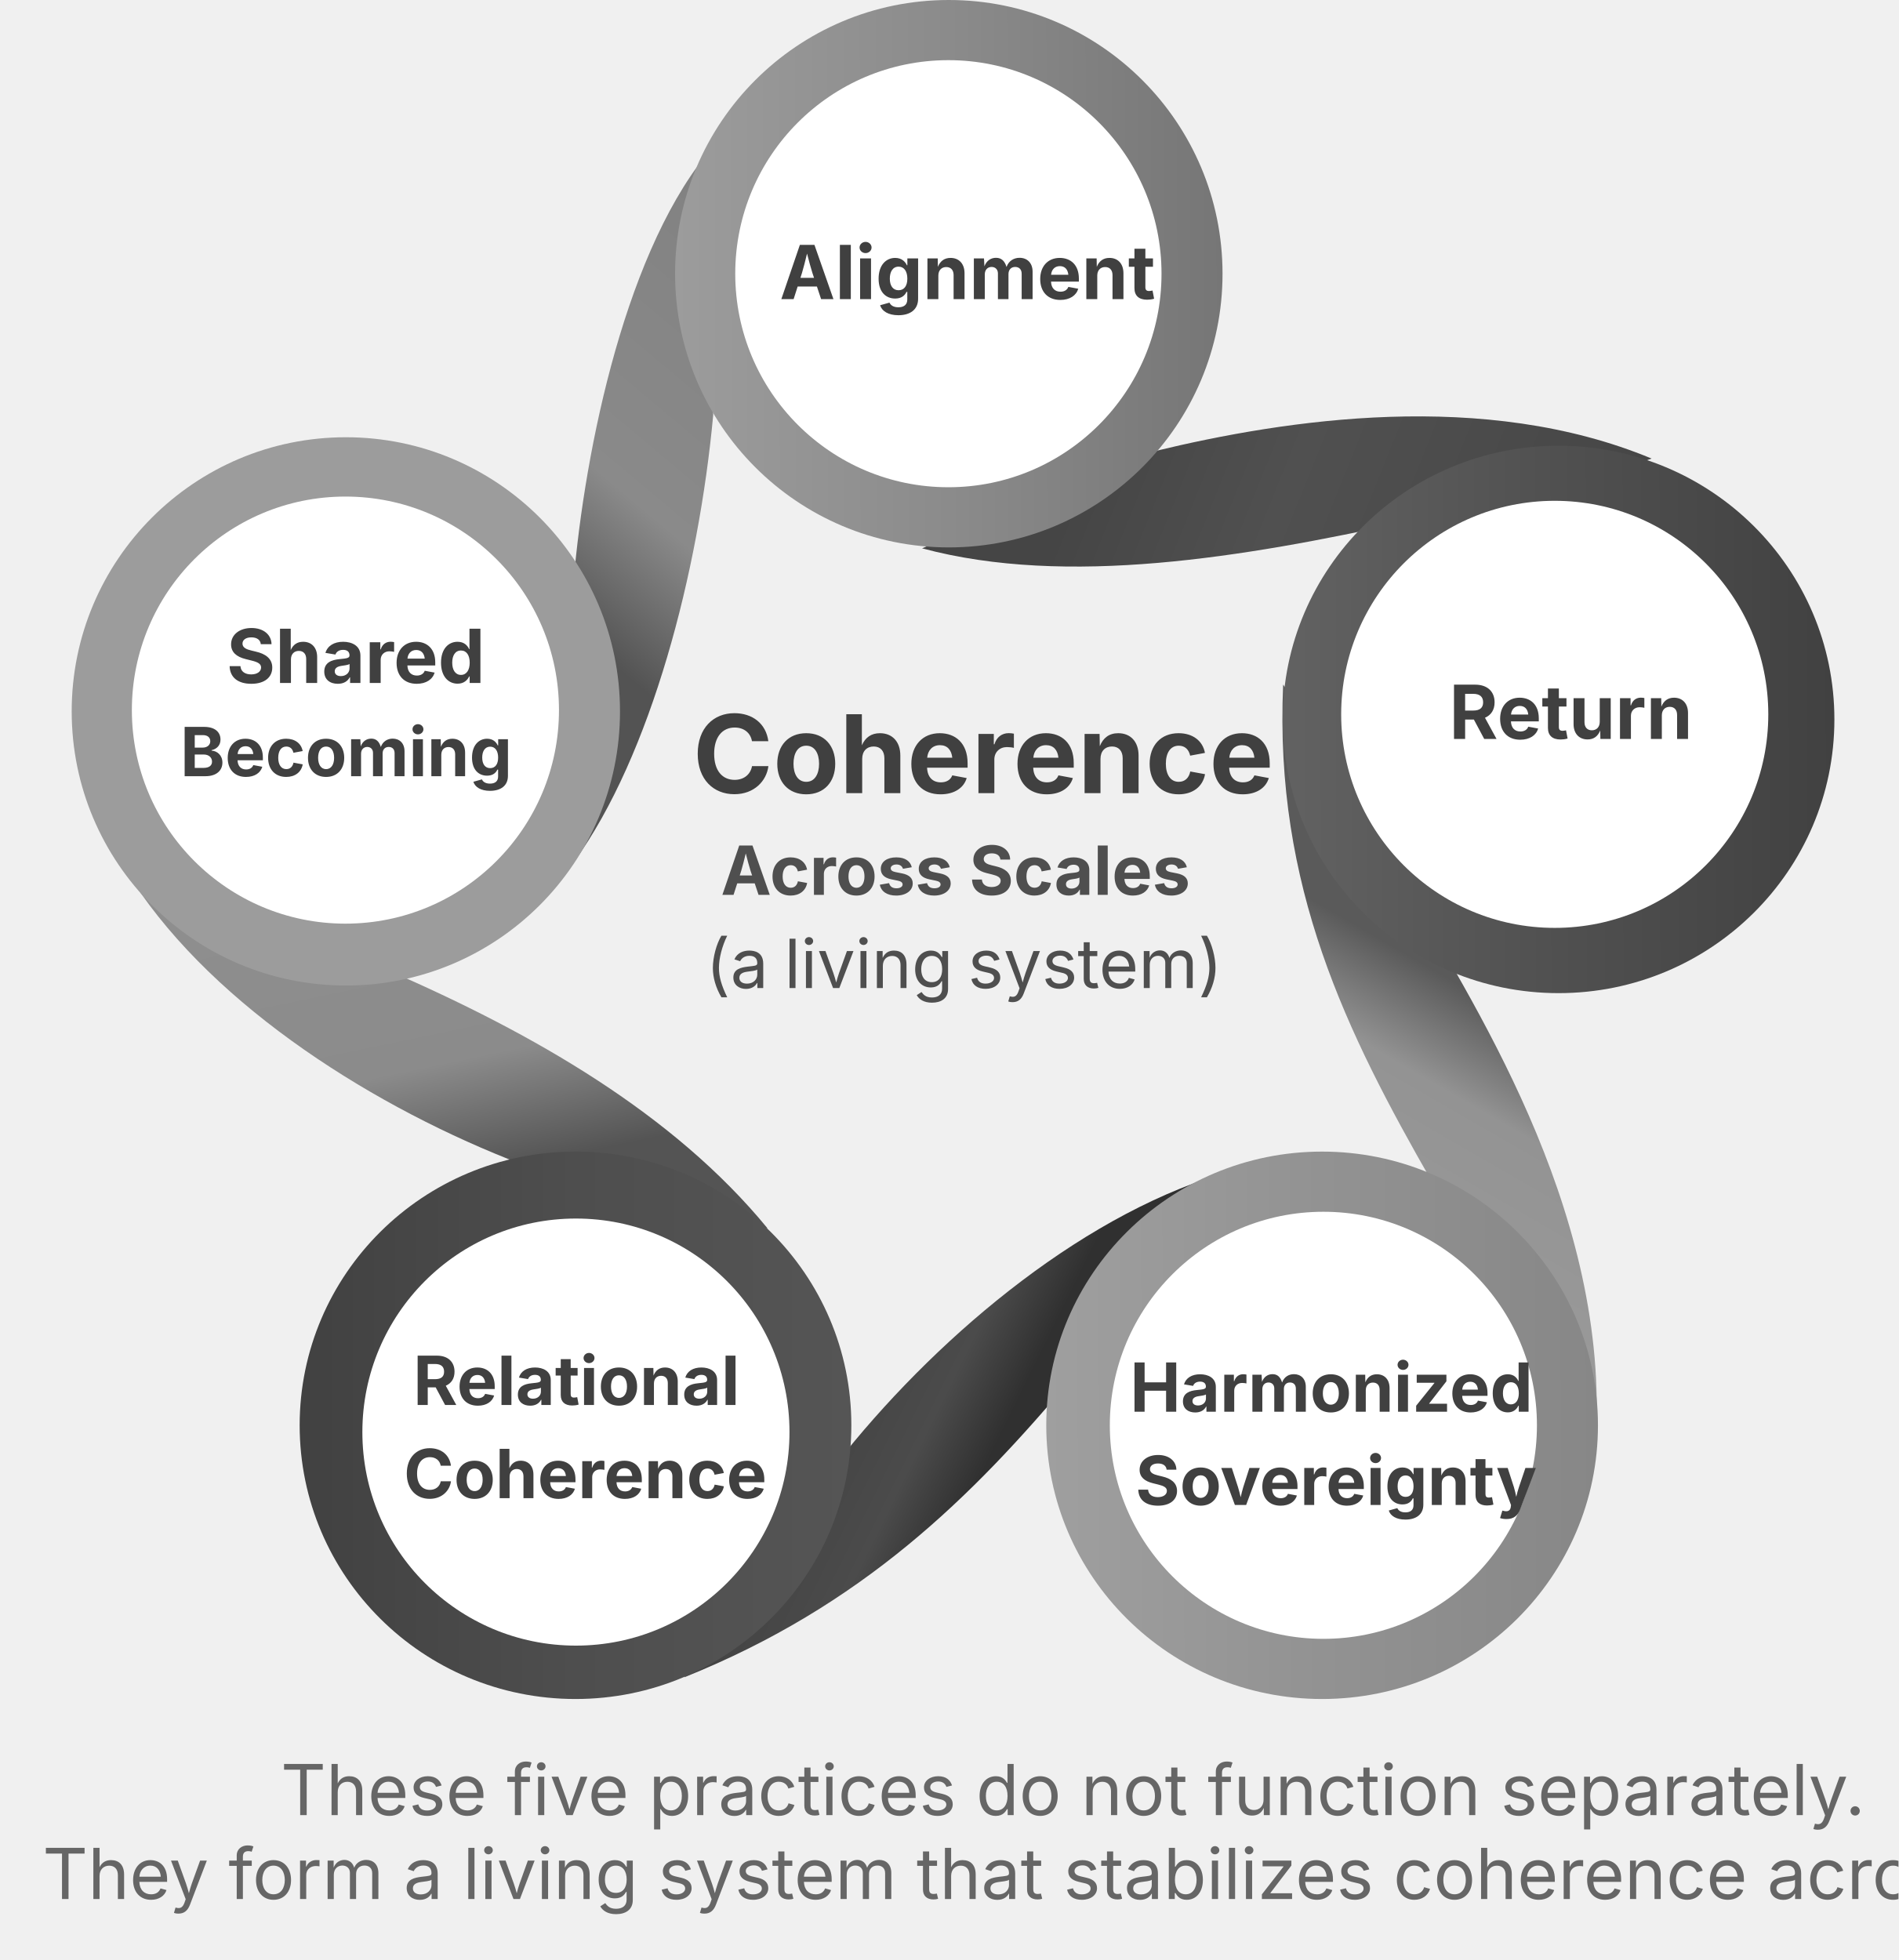
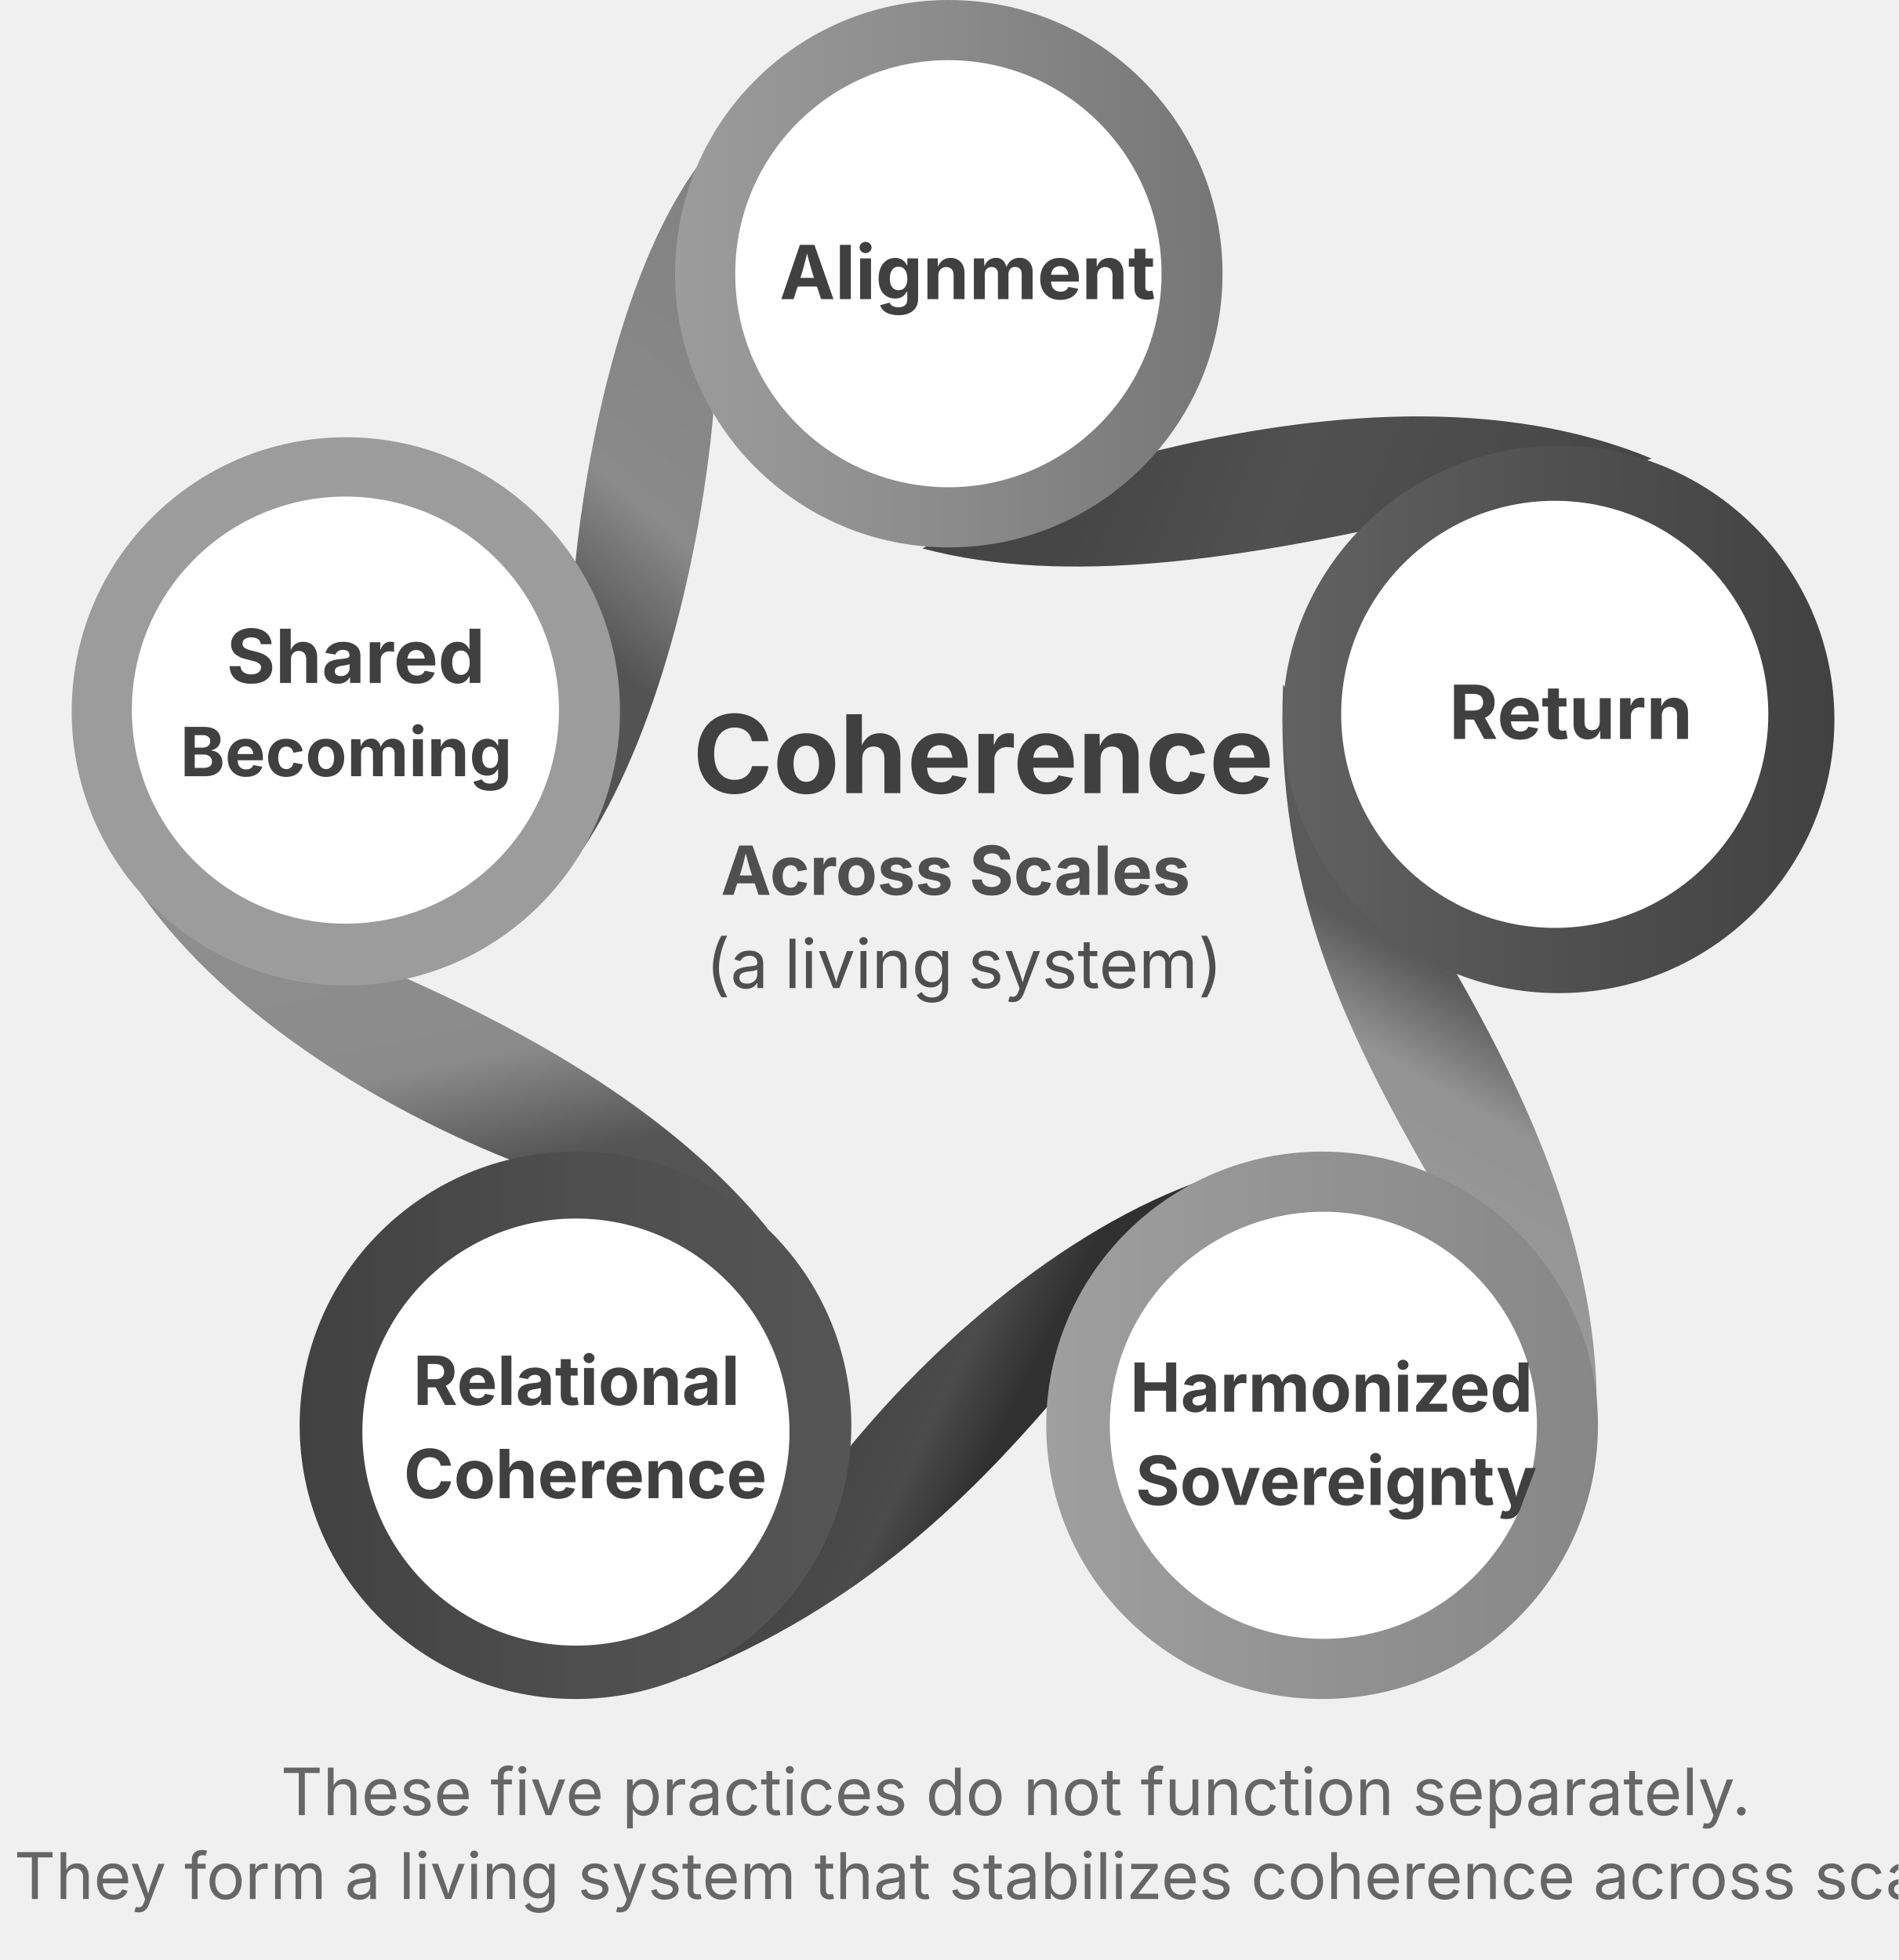
<svg xmlns="http://www.w3.org/2000/svg" viewBox="0 0 2239 2313" width="800" height="826" xml:space="preserve" overflow="hidden">
  <defs>
    <linearGradient x1="2038.91" y1="465.439" x2="2757.57" y2="754.461" gradientUnits="userSpaceOnUse" spreadMethod="reflect" id="fill0">
      <stop offset="0" stop-color="#454545" />
      <stop offset="0.2" stop-color="#454545" />
      <stop offset="0.5" stop-color="#505050" />
      <stop offset="1" stop-color="#464646" />
    </linearGradient>
    <linearGradient x1="1402.37" y1="912.575" x2="1881.63" y2="341.425" gradientUnits="userSpaceOnUse" spreadMethod="reflect" id="fill1">
      <stop offset="0" stop-color="#535353" />
      <stop offset="0.28" stop-color="#535353" />
      <stop offset="0.5" stop-color="#8A8A8A" />
      <stop offset="1" stop-color="#818181" />
    </linearGradient>
    <linearGradient x1="1679.44" y1="350.565" x2="2326.56" y2="349.435" gradientUnits="userSpaceOnUse" spreadMethod="reflect" id="fill2">
      <stop offset="0" stop-color="#9C9C9C" />
      <stop offset="0.5" stop-color="#8B8B8B" />
      <stop offset="1" stop-color="#767676" />
    </linearGradient>
    <linearGradient x1="2428.42" y1="1553.87" x2="2735.02" y2="1022.92" gradientUnits="userSpaceOnUse" spreadMethod="reflect" id="fill3">
      <stop offset="0" stop-color="#9C9C9C" />
      <stop offset="0.47" stop-color="#939393" />
      <stop offset="0.66" stop-color="#5A5A5A" />
      <stop offset="1" stop-color="#5A5A5A" />
    </linearGradient>
    <linearGradient x1="2396.44" y1="876.569" x2="3048.56" y2="875.431" gradientUnits="userSpaceOnUse" spreadMethod="reflect" id="fill4">
      <stop offset="0" stop-color="#626262" />
      <stop offset="0.5" stop-color="#505050" />
      <stop offset="1" stop-color="#414141" />
    </linearGradient>
    <linearGradient x1="1469.97" y1="1559.88" x2="1353.52" y2="1001.43" gradientUnits="userSpaceOnUse" spreadMethod="reflect" id="fill5">
      <stop offset="0" stop-color="#545454" />
      <stop offset="0.26" stop-color="#545454" />
      <stop offset="0.5" stop-color="#8B8B8B" />
      <stop offset="1" stop-color="#8F8F8F" />
    </linearGradient>
    <linearGradient x1="1870.02" y1="1634.82" x2="2158.62" y2="1777.22" gradientUnits="userSpaceOnUse" spreadMethod="reflect" id="fill6">
      <stop offset="0" stop-color="#444444" />
      <stop offset="0.09" stop-color="#444444" />
      <stop offset="0.41" stop-color="#4B4B4B" />
      <stop offset="0.66" stop-color="#303030" />
      <stop offset="1" stop-color="#303030" />
    </linearGradient>
    <linearGradient x1="2117.44" y1="1709.57" x2="2769.56" y2="1708.43" gradientUnits="userSpaceOnUse" spreadMethod="reflect" id="fill7">
      <stop offset="0" stop-color="#9F9F9F" />
      <stop offset="0.5" stop-color="#929292" />
      <stop offset="1" stop-color="#878787" />
    </linearGradient>
    <linearGradient x1="1888" y1="1709" x2="1237" y2="1709" gradientUnits="userSpaceOnUse" spreadMethod="reflect" id="fill8">
      <stop offset="0" stop-color="#555555" />
      <stop offset="0.5" stop-color="#4E4E4E" />
      <stop offset="1" stop-color="#414141" />
    </linearGradient>
  </defs>
  <g transform="translate(-884 -27)">
    <path d="M2832.31 568.146C2634.96 486.051 2401.06 521.873 2245.71 559.484L1971.47 674.076C2142.27 720.014 2352.28 684.361 2541.61 642.898 2641.96 606.715 2731.95 604.329 2832.31 568.146Z" fill="url(#fill0)" fill-rule="evenodd" />
    <path d="M1716.47 210C1616.81 334.279 1570.01 575.995 1559.02 728.778 1564.32 827.973 1555.46 944.805 1560.77 1044 1651.72 918.391 1707.95 701.604 1725 516.706L1716.47 210Z" fill="url(#fill1)" fill-rule="evenodd" />
    <path d="M1680 350C1680 171.612 1824.61 27 2003 27 2181.39 27 2326 171.612 2326 350 2326 528.388 2181.39 673 2003 673 1824.61 673 1680 528.388 1680 350Z" fill="url(#fill2)" fill-rule="evenodd" />
    <path d="M1751 350C1751 210.824 1863.6 98 2002.5 98 2141.4 98 2254 210.824 2254 350 2254 489.176 2141.4 602 2002.5 602 1863.6 602 1751 489.176 1751 350Z" fill="#FFFFFF" fill-rule="evenodd" />
    <path d="M2765.25 1742.34C2788.75 1471.5 2630.67 1225.68 2547.88 1082.42 2490.94 995.83 2454.48 921.406 2397.53 834.817 2386.95 1073.15 2472.29 1245.57 2573.82 1422.78L2765.25 1742.34Z" fill="url(#fill3)" fill-rule="evenodd" />
    <path d="M2397 876C2397 697.612 2542.73 553 2722.5 553 2902.27 553 3048 697.612 3048 876 3048 1054.39 2902.27 1199 2722.5 1199 2542.73 1199 2397 1054.39 2397 876Z" fill="url(#fill4)" fill-rule="evenodd" />
    <path d="M2466 870C2466 730.824 2578.82 618 2718 618 2857.18 618 2970 730.824 2970 870 2970 1009.18 2857.18 1122 2718 1122 2578.82 1122 2466 1009.18 2466 870Z" fill="#FFFFFF" fill-rule="evenodd" />
    <path d="M1040.11 1067.2C1138.22 1216.75 1327.75 1335.5 1499.39 1401.12L1789.14 1476.6C1677.72 1340.82 1511.96 1246.27 1341.6 1172.18 1243.56 1142.9 1138.16 1096.47 1040.11 1067.2Z" fill="url(#fill5)" fill-rule="evenodd" />
    <path d="M2340.55 1407.72C2167.97 1454.69 1996.36 1598.13 1880.81 1741.01L1690.88 2006.38C1900.08 1922.39 2030.53 1794.06 2149.82 1651.1 2208.01 1566.94 2282.35 1491.88 2340.55 1407.72Z" fill="url(#fill6)" fill-rule="evenodd" />
    <path d="M2118 1709C2118 1530.61 2263.73 1386 2443.5 1386 2623.27 1386 2769 1530.61 2769 1709 2769 1887.39 2623.27 2032 2443.5 2032 2263.73 2032 2118 1887.39 2118 1709Z" fill="url(#fill7)" fill-rule="evenodd" />
    <path d="M2193 1709C2193 1569.82 2305.82 1457 2445 1457 2584.18 1457 2697 1569.82 2697 1709 2697 1848.18 2584.18 1961 2445 1961 2305.82 1961 2193 1848.18 2193 1709Z" fill="#FFFFFF" fill-rule="evenodd" />
    <path d="M1237 1709C1237 1530.61 1382.73 1386 1562.5 1386 1742.27 1386 1888 1530.61 1888 1709 1888 1887.39 1742.27 2032 1562.5 2032 1382.73 2032 1237 1887.39 1237 1709Z" fill="url(#fill8)" fill-rule="evenodd" />
    <path d="M1311 1717C1311 1577.82 1423.82 1465 1563 1465 1702.18 1465 1815 1577.82 1815 1717 1815 1856.18 1702.18 1969 1563 1969 1423.82 1969 1311 1856.18 1311 1717Z" fill="#FFFFFF" fill-rule="evenodd" />
    <path d="M968 866.5C968 687.836 1112.84 543 1291.5 543 1470.16 543 1615 687.836 1615 866.5 1615 1045.16 1470.16 1190 1291.5 1190 1112.84 1190 968 1045.16 968 866.5Z" fill="#9C9C9C" fill-rule="evenodd" />
    <path d="M1039 865C1039 725.824 1151.82 613 1291 613 1430.18 613 1543 725.824 1543 865 1543 1004.18 1430.18 1117 1291 1117 1151.82 1117 1039 1004.18 1039 865Z" fill="#FFFFFF" fill-rule="evenodd" />
    <text fill="#404040" font-family="Inter,sans-serif" font-weight="700" font-size="88" transform="matrix(1 0 0 1 1803.28 380)">Alignment</text>
    <text fill="#404040" font-family="Inter,sans-serif" font-weight="700" font-size="88" transform="matrix(1 0 0 1 2593.36 899)">Return</text>
    <text fill="#404040" font-family="Inter,sans-serif" font-weight="700" font-size="80" transform="matrix(1 0 0 1 2216.86 1693)">Harmonized </text>
    <text fill="#404040" font-family="Inter,sans-serif" font-weight="700" font-size="80" transform="matrix(1 0 0 1 2223.26 1803)">Sovereignty</text>
    <text fill="#404040" font-family="Inter,sans-serif" font-weight="700" font-size="80" transform="matrix(1 0 0 1 1370.95 1685)">Relational</text>
    <text fill="#404040" font-family="Inter,sans-serif" font-weight="700" font-size="80" transform="matrix(1 0 0 1 1359.77 1795)">Coherence</text>
    <text fill="#404040" font-family="Inter,sans-serif" font-weight="700" font-size="128" transform="matrix(1 0 0 1 1700.86 963)">Coherence</text>
    <text fill="#4F4F4F" font-family="Inter,sans-serif" font-weight="700" font-size="80" transform="matrix(1 0 0 1 1733.91 1083)">Across Scales</text>
    <text fill="#4F4F4F" font-family="Inter,sans-serif" font-weight="400" font-size="80" transform="matrix(1 0 0 1 1716.08 1193)">(a</text>
    <text fill="#4F4F4F" font-family="Inter,sans-serif" font-weight="400" font-size="80" transform="matrix(1 0 0 1 1808.89 1193)">living</text>
    <text fill="#4F4F4F" font-family="Inter,sans-serif" font-weight="400" font-size="80" transform="matrix(1 0 0 1 2025.46 1193)">system)</text>
    <text fill="#404040" font-family="Inter,sans-serif" font-weight="700" font-size="88" transform="matrix(1 0 0 1 1150.71 833)">Shared</text>
    <text fill="#404040" font-family="Inter,sans-serif" font-weight="700" font-size="80" transform="matrix(1 0 0 1 1096.01 943)">Becoming</text>
-     <text fill="#666666" font-family="Inter,sans-serif" font-weight="400" font-size="83" transform="matrix(1 0 0 1 1214.64 2169)">These five practices do not function separately.</text>
-     <text fill="#666666" font-family="Inter,sans-serif" font-weight="400" font-size="83" transform="matrix(1 0 0 1 933.586 2268)">They form a living system that stabilizes coherence across scales</text>
+     <text fill="#666666" font-family="Inter,sans-serif" font-weight="400" font-size="77" transform="matrix(1 0 0 1 1214.64 2169)">These five practices do not function separately.</text>
+     <text fill="#666666" font-family="Inter,sans-serif" font-weight="400" font-size="76" transform="matrix(1 0 0 1 900 2268)">They form a living system that stabilizes coherence across scales</text>
  </g>
</svg>
